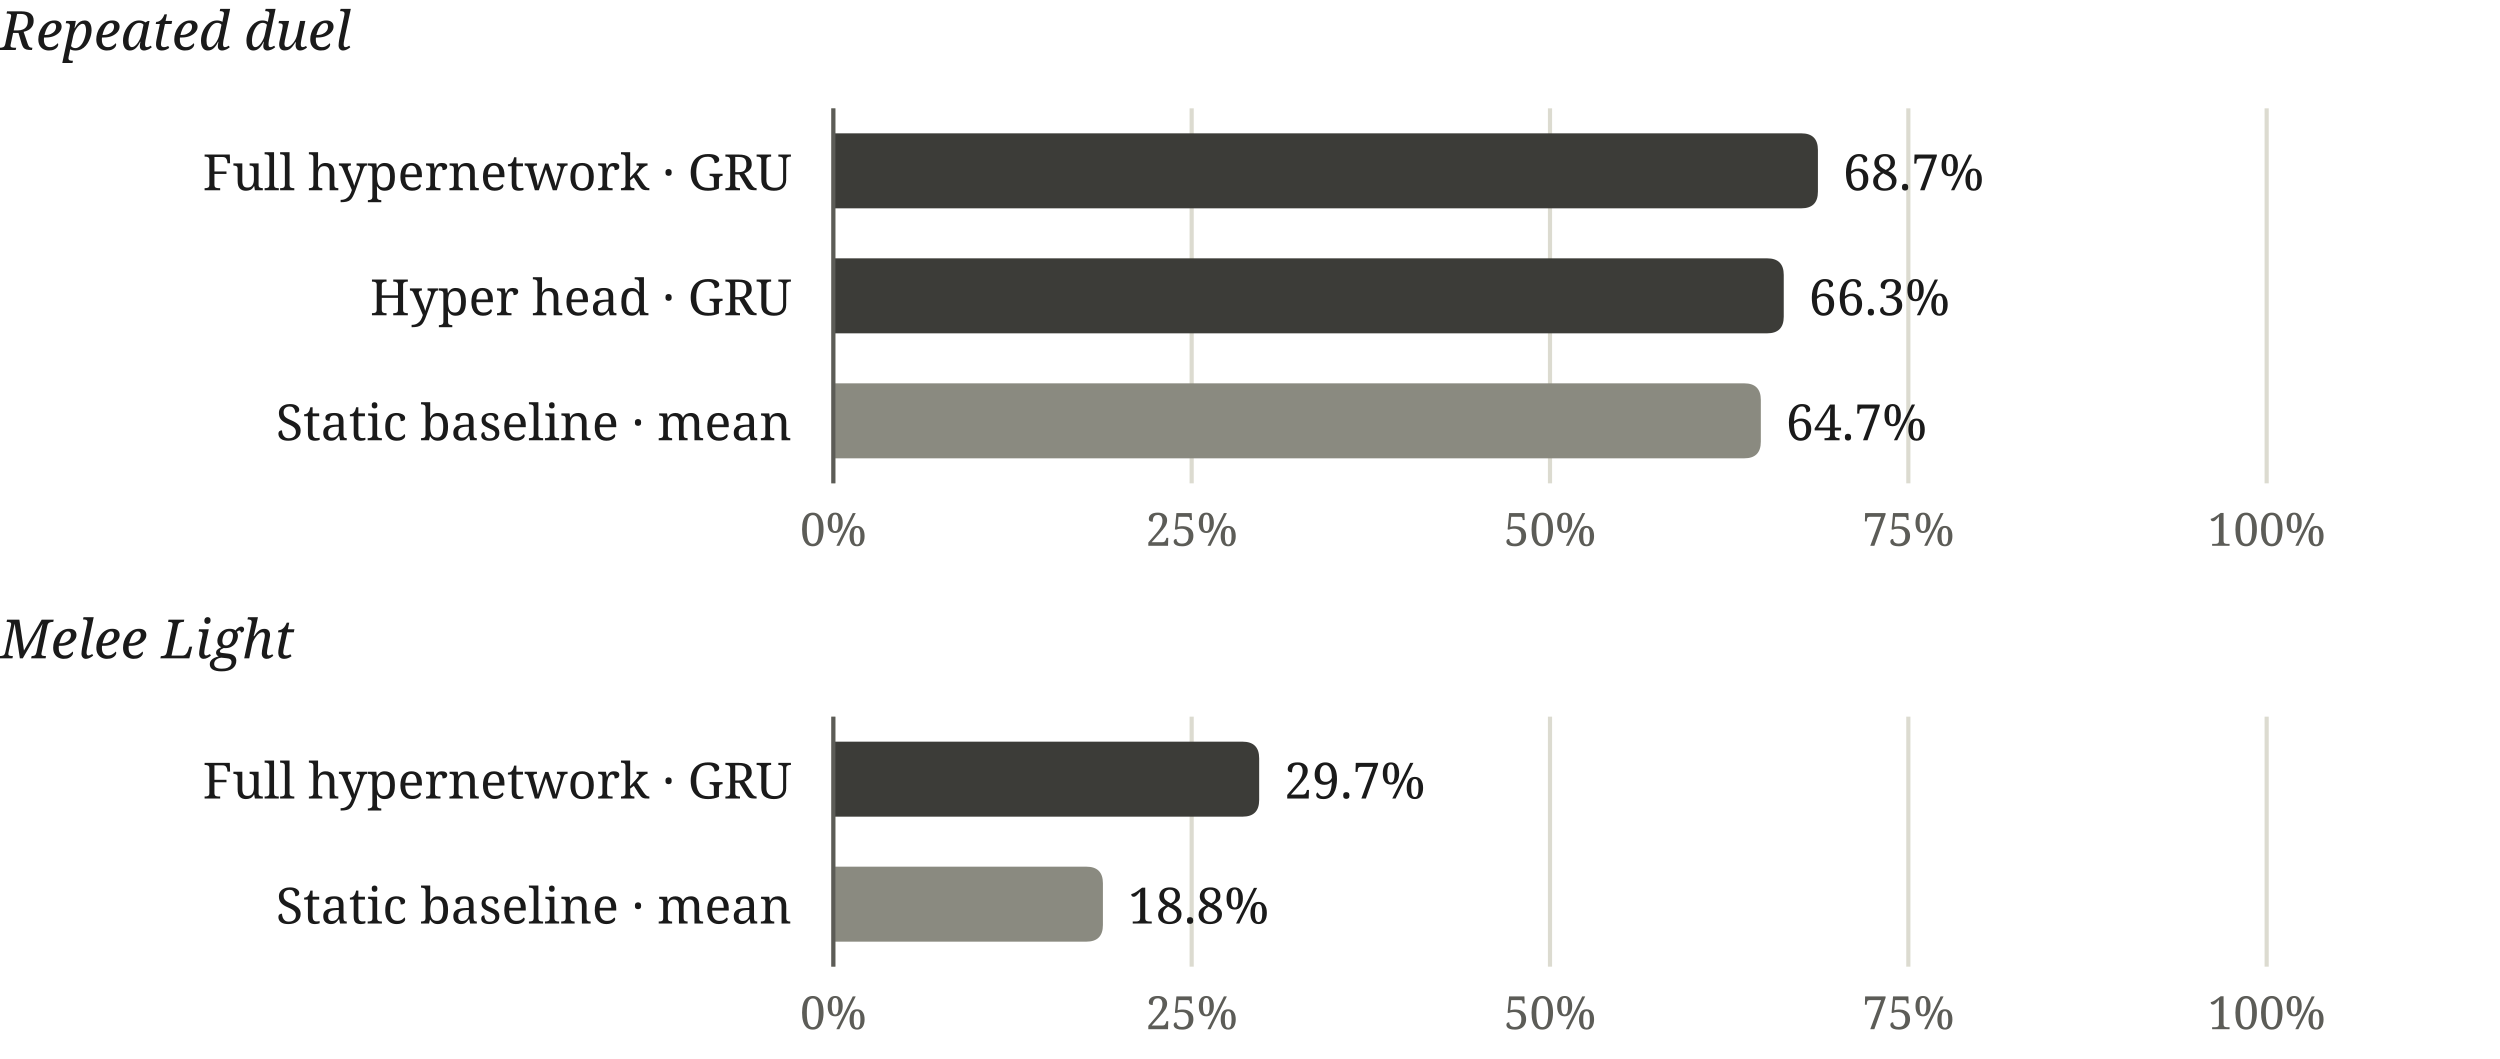
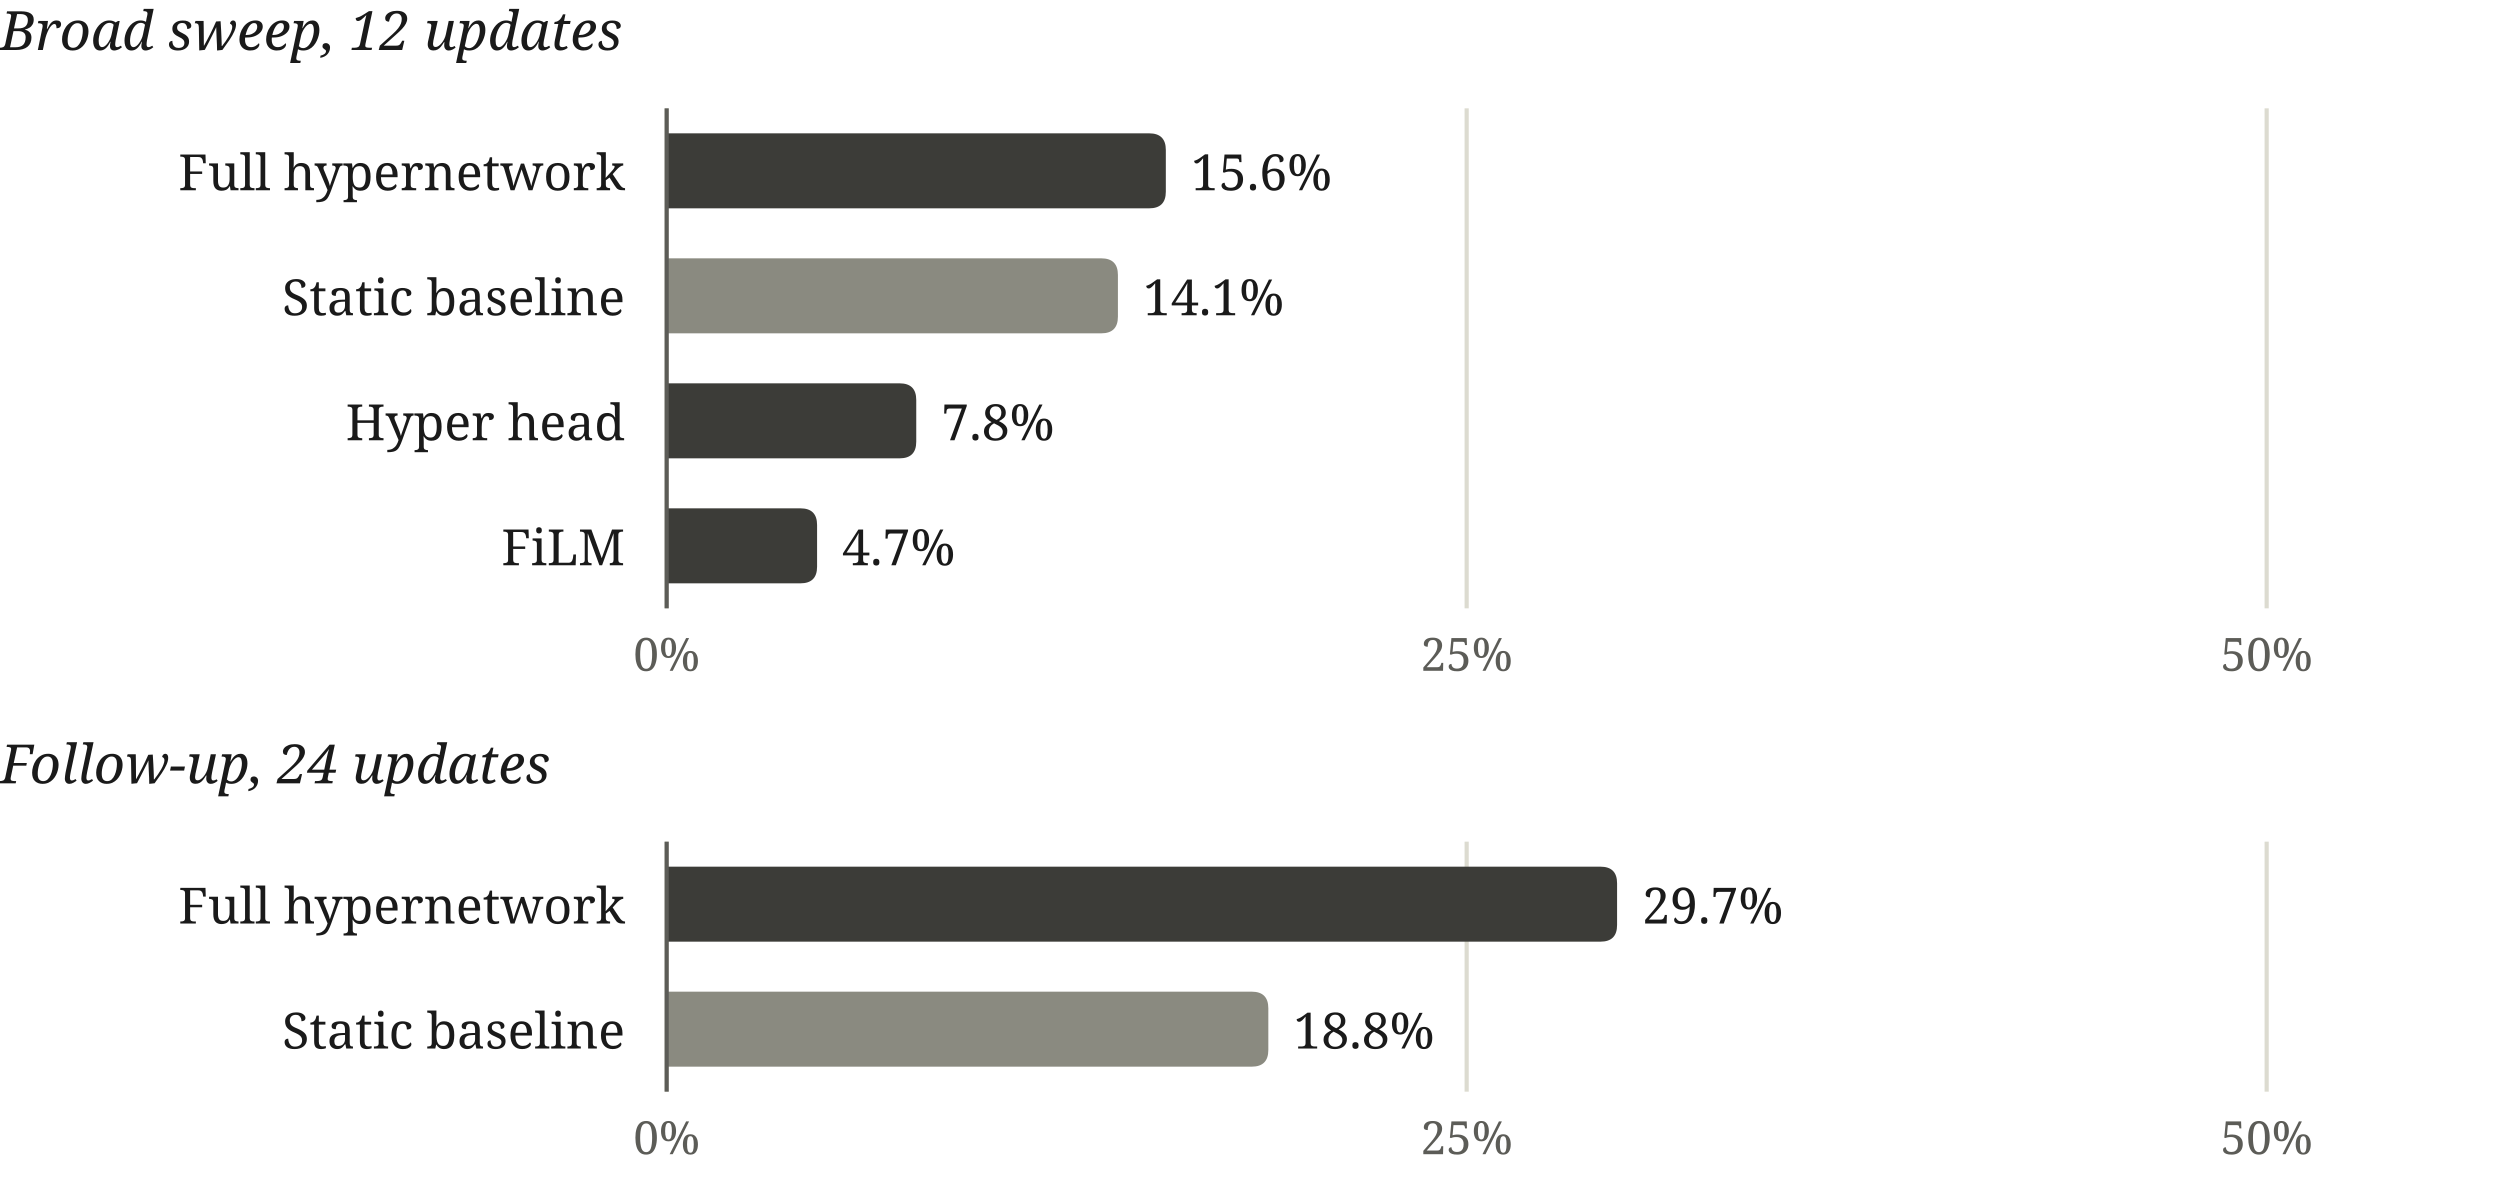
- <svg xmlns="http://www.w3.org/2000/svg" viewBox="0 0 600 254" width="600" height="254" role="img" aria-label="Win rate by architecture in the repeated duel and Melee Light">
+ <svg xmlns="http://www.w3.org/2000/svg" viewBox="0 0 600 284" width="600" height="284" role="img" aria-label="Melee Light win rate by architecture">
  <g font-family="Baskerville, Georgia, serif">
-     <text x="0" y="12" font-size="13" font-style="italic" fill="#1a1a1a">Repeated duel</text>
-     <line x1="200.0" y1="26" x2="200.0" y2="116" stroke="#dcdbd0" stroke-width="1" />
-     <text x="200.0" y="131" font-size="11" text-anchor="middle" fill="#5c5c57">0%</text>
-     <line x1="286.0" y1="26" x2="286.0" y2="116" stroke="#dcdbd0" stroke-width="1" />
-     <text x="286.0" y="131" font-size="11" text-anchor="middle" fill="#5c5c57">25%</text>
-     <line x1="372.0" y1="26" x2="372.0" y2="116" stroke="#dcdbd0" stroke-width="1" />
-     <text x="372.0" y="131" font-size="11" text-anchor="middle" fill="#5c5c57">50%</text>
-     <line x1="458.0" y1="26" x2="458.0" y2="116" stroke="#dcdbd0" stroke-width="1" />
-     <text x="458.0" y="131" font-size="11" text-anchor="middle" fill="#5c5c57">75%</text>
-     <line x1="544.0" y1="26" x2="544.0" y2="116" stroke="#dcdbd0" stroke-width="1" />
-     <text x="544.0" y="131" font-size="11" text-anchor="middle" fill="#5c5c57">100%</text>
-     <text x="190" y="41.0" font-size="12" text-anchor="end" dominant-baseline="central" fill="#1a1a1a">Full hypernetwork · GRU</text>
-     <path d="M200 32.0 H432.3 Q436.3 32.0 436.3 36.0 V46.0 Q436.3 50.0 432.3 50.0 H200 Z" fill="#3c3c38" />
-     <text x="442.3" y="41.0" font-size="12" dominant-baseline="central" fill="#1a1a1a">68.7%</text>
-     <text x="190" y="71.0" font-size="12" text-anchor="end" dominant-baseline="central" fill="#1a1a1a">Hyper head · GRU</text>
-     <path d="M200 62.0 H424.1 Q428.1 62.0 428.1 66.0 V76.0 Q428.1 80.0 424.1 80.0 H200 Z" fill="#3c3c38" />
-     <text x="434.1" y="71.0" font-size="12" dominant-baseline="central" fill="#1a1a1a">66.3%</text>
-     <text x="190" y="101.0" font-size="12" text-anchor="end" dominant-baseline="central" fill="#1a1a1a">Static baseline · mean</text>
-     <path d="M200 92.0 H418.6 Q422.6 92.0 422.6 96.0 V106.0 Q422.6 110.0 418.6 110.0 H200 Z" fill="#8a8a80" />
-     <text x="428.6" y="101.0" font-size="12" dominant-baseline="central" fill="#1a1a1a">64.7%</text>
-     <line x1="200" y1="26" x2="200" y2="116" stroke="#5c5c57" stroke-width="1" />
-     <text x="0" y="158" font-size="13" font-style="italic" fill="#1a1a1a">Melee Light</text>
-     <line x1="200.0" y1="172" x2="200.0" y2="232" stroke="#dcdbd0" stroke-width="1" />
-     <text x="200.0" y="247" font-size="11" text-anchor="middle" fill="#5c5c57">0%</text>
-     <line x1="286.0" y1="172" x2="286.0" y2="232" stroke="#dcdbd0" stroke-width="1" />
-     <text x="286.0" y="247" font-size="11" text-anchor="middle" fill="#5c5c57">25%</text>
-     <line x1="372.0" y1="172" x2="372.0" y2="232" stroke="#dcdbd0" stroke-width="1" />
-     <text x="372.0" y="247" font-size="11" text-anchor="middle" fill="#5c5c57">50%</text>
-     <line x1="458.0" y1="172" x2="458.0" y2="232" stroke="#dcdbd0" stroke-width="1" />
-     <text x="458.0" y="247" font-size="11" text-anchor="middle" fill="#5c5c57">75%</text>
-     <line x1="544.0" y1="172" x2="544.0" y2="232" stroke="#dcdbd0" stroke-width="1" />
-     <text x="544.0" y="247" font-size="11" text-anchor="middle" fill="#5c5c57">100%</text>
-     <text x="190" y="187.0" font-size="12" text-anchor="end" dominant-baseline="central" fill="#1a1a1a">Full hypernetwork · GRU</text>
-     <path d="M200 178.0 H298.2 Q302.2 178.0 302.2 182.0 V192.0 Q302.2 196.0 298.2 196.0 H200 Z" fill="#3c3c38" />
-     <text x="308.2" y="187.0" font-size="12" dominant-baseline="central" fill="#1a1a1a">29.7%</text>
-     <text x="190" y="217.0" font-size="12" text-anchor="end" dominant-baseline="central" fill="#1a1a1a">Static baseline · mean</text>
-     <path d="M200 208.0 H260.7 Q264.7 208.0 264.7 212.0 V222.0 Q264.7 226.0 260.7 226.0 H200 Z" fill="#8a8a80" />
-     <text x="270.7" y="217.0" font-size="12" dominant-baseline="central" fill="#1a1a1a">18.8%</text>
-     <line x1="200" y1="172" x2="200" y2="232" stroke="#5c5c57" stroke-width="1" />
+     <text x="0" y="12" font-size="13" font-style="italic" fill="#1a1a1a">Broad sweep, 12 updates</text>
+     <line x1="160.0" y1="26" x2="160.0" y2="146" stroke="#dcdbd0" stroke-width="1" />
+     <text x="160.0" y="161" font-size="11" text-anchor="middle" fill="#5c5c57">0%</text>
+     <line x1="352.0" y1="26" x2="352.0" y2="146" stroke="#dcdbd0" stroke-width="1" />
+     <text x="352.0" y="161" font-size="11" text-anchor="middle" fill="#5c5c57">25%</text>
+     <line x1="544.0" y1="26" x2="544.0" y2="146" stroke="#dcdbd0" stroke-width="1" />
+     <text x="544.0" y="161" font-size="11" text-anchor="middle" fill="#5c5c57">50%</text>
+     <text x="150" y="41.0" font-size="12" text-anchor="end" dominant-baseline="central" fill="#1a1a1a">Full hypernetwork</text>
+     <path d="M160 32.0 H275.8 Q279.8 32.0 279.8 36.0 V46.0 Q279.8 50.0 275.8 50.0 H160 Z" fill="#3c3c38" />
+     <text x="285.8" y="41.0" font-size="12" dominant-baseline="central" fill="#1a1a1a">15.6%</text>
+     <text x="150" y="71.0" font-size="12" text-anchor="end" dominant-baseline="central" fill="#1a1a1a">Static baseline</text>
+     <path d="M160 62.0 H264.3 Q268.3 62.0 268.3 66.0 V76.0 Q268.3 80.0 264.3 80.0 H160 Z" fill="#8a8a80" />
+     <text x="274.3" y="71.0" font-size="12" dominant-baseline="central" fill="#1a1a1a">14.1%</text>
+     <text x="150" y="101.0" font-size="12" text-anchor="end" dominant-baseline="central" fill="#1a1a1a">Hyper head</text>
+     <path d="M160 92.0 H215.9 Q219.9 92.0 219.9 96.0 V106.0 Q219.9 110.0 215.9 110.0 H160 Z" fill="#3c3c38" />
+     <text x="225.9" y="101.0" font-size="12" dominant-baseline="central" fill="#1a1a1a">7.8%</text>
+     <text x="150" y="131.0" font-size="12" text-anchor="end" dominant-baseline="central" fill="#1a1a1a">FiLM</text>
+     <path d="M160 122.0 H192.1 Q196.1 122.0 196.1 126.0 V136.0 Q196.1 140.0 192.1 140.0 H160 Z" fill="#3c3c38" />
+     <text x="202.1" y="131.0" font-size="12" dominant-baseline="central" fill="#1a1a1a">4.7%</text>
+     <line x1="160" y1="26" x2="160" y2="146" stroke="#5c5c57" stroke-width="1" />
+     <text x="0" y="188" font-size="13" font-style="italic" fill="#1a1a1a">Follow-up, 24 updates</text>
+     <line x1="160.0" y1="202" x2="160.0" y2="262" stroke="#dcdbd0" stroke-width="1" />
+     <text x="160.0" y="277" font-size="11" text-anchor="middle" fill="#5c5c57">0%</text>
+     <line x1="352.0" y1="202" x2="352.0" y2="262" stroke="#dcdbd0" stroke-width="1" />
+     <text x="352.0" y="277" font-size="11" text-anchor="middle" fill="#5c5c57">25%</text>
+     <line x1="544.0" y1="202" x2="544.0" y2="262" stroke="#dcdbd0" stroke-width="1" />
+     <text x="544.0" y="277" font-size="11" text-anchor="middle" fill="#5c5c57">50%</text>
+     <text x="150" y="217.0" font-size="12" text-anchor="end" dominant-baseline="central" fill="#1a1a1a">Full hypernetwork</text>
+     <path d="M160 208.0 H384.1 Q388.1 208.0 388.1 212.0 V222.0 Q388.1 226.0 384.1 226.0 H160 Z" fill="#3c3c38" />
+     <text x="394.1" y="217.0" font-size="12" dominant-baseline="central" fill="#1a1a1a">29.7%</text>
+     <text x="150" y="247.0" font-size="12" text-anchor="end" dominant-baseline="central" fill="#1a1a1a">Static baseline</text>
+     <path d="M160 238.0 H300.4 Q304.4 238.0 304.4 242.0 V252.0 Q304.4 256.0 300.4 256.0 H160 Z" fill="#8a8a80" />
+     <text x="310.4" y="247.0" font-size="12" dominant-baseline="central" fill="#1a1a1a">18.8%</text>
+     <line x1="160" y1="202" x2="160" y2="262" stroke="#5c5c57" stroke-width="1" />
  </g>
</svg>
